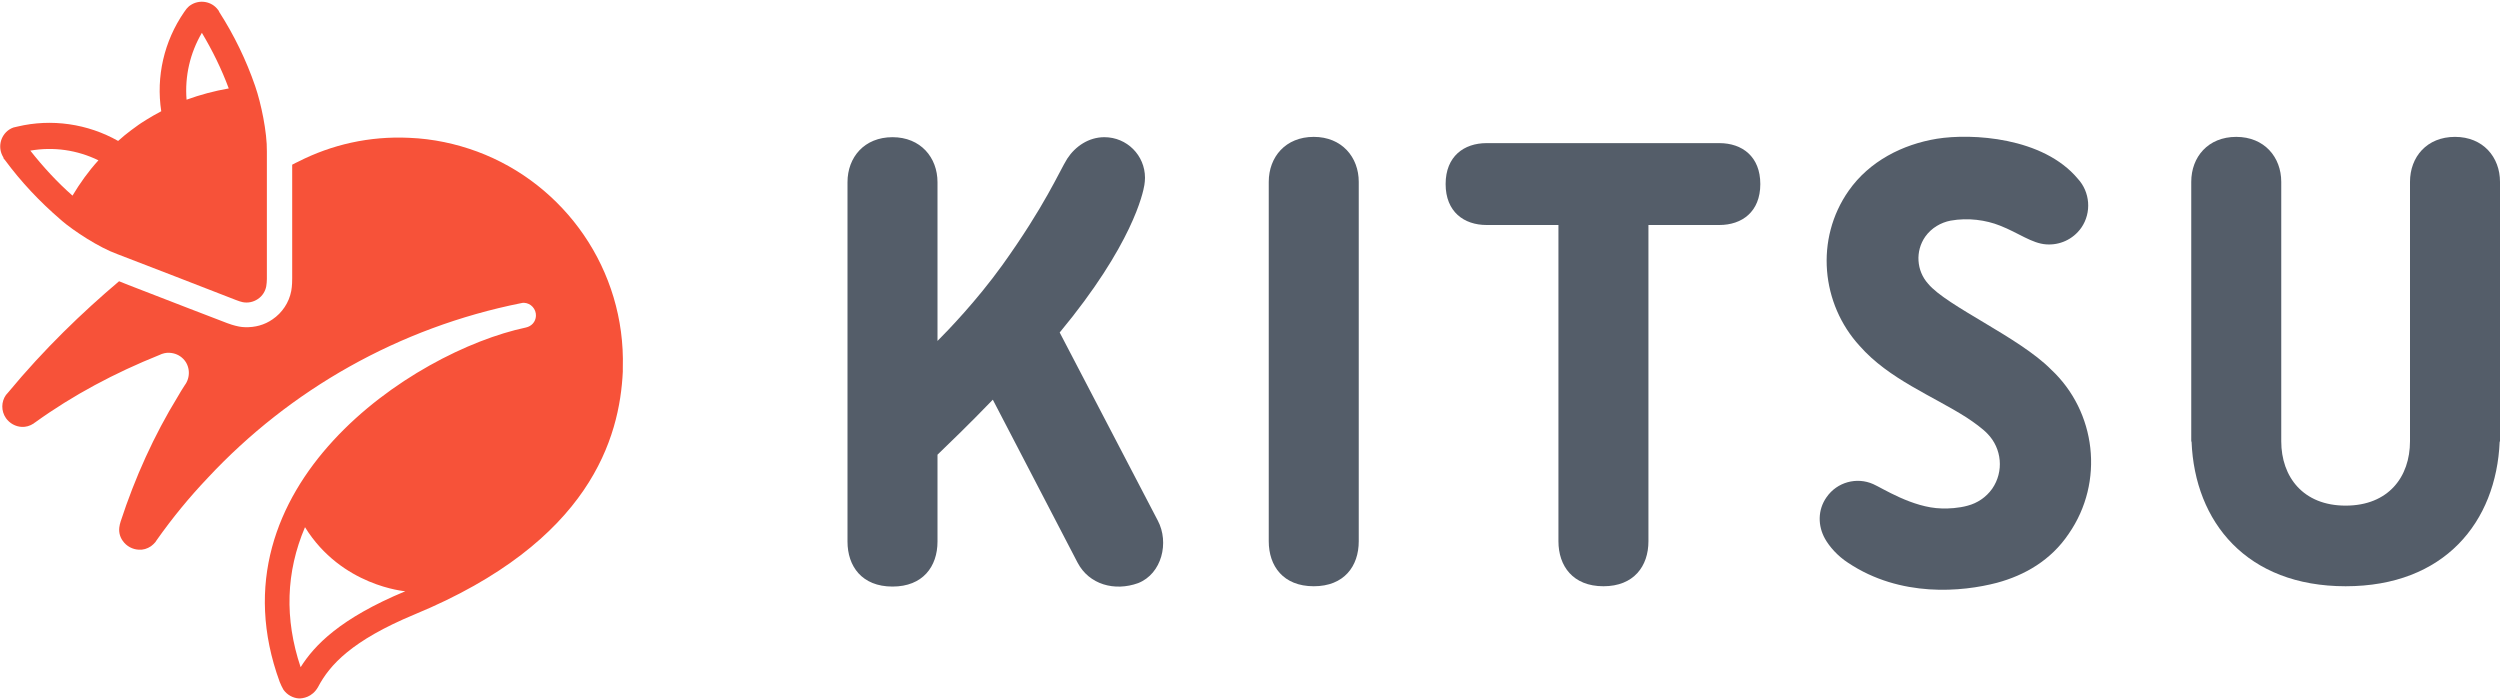
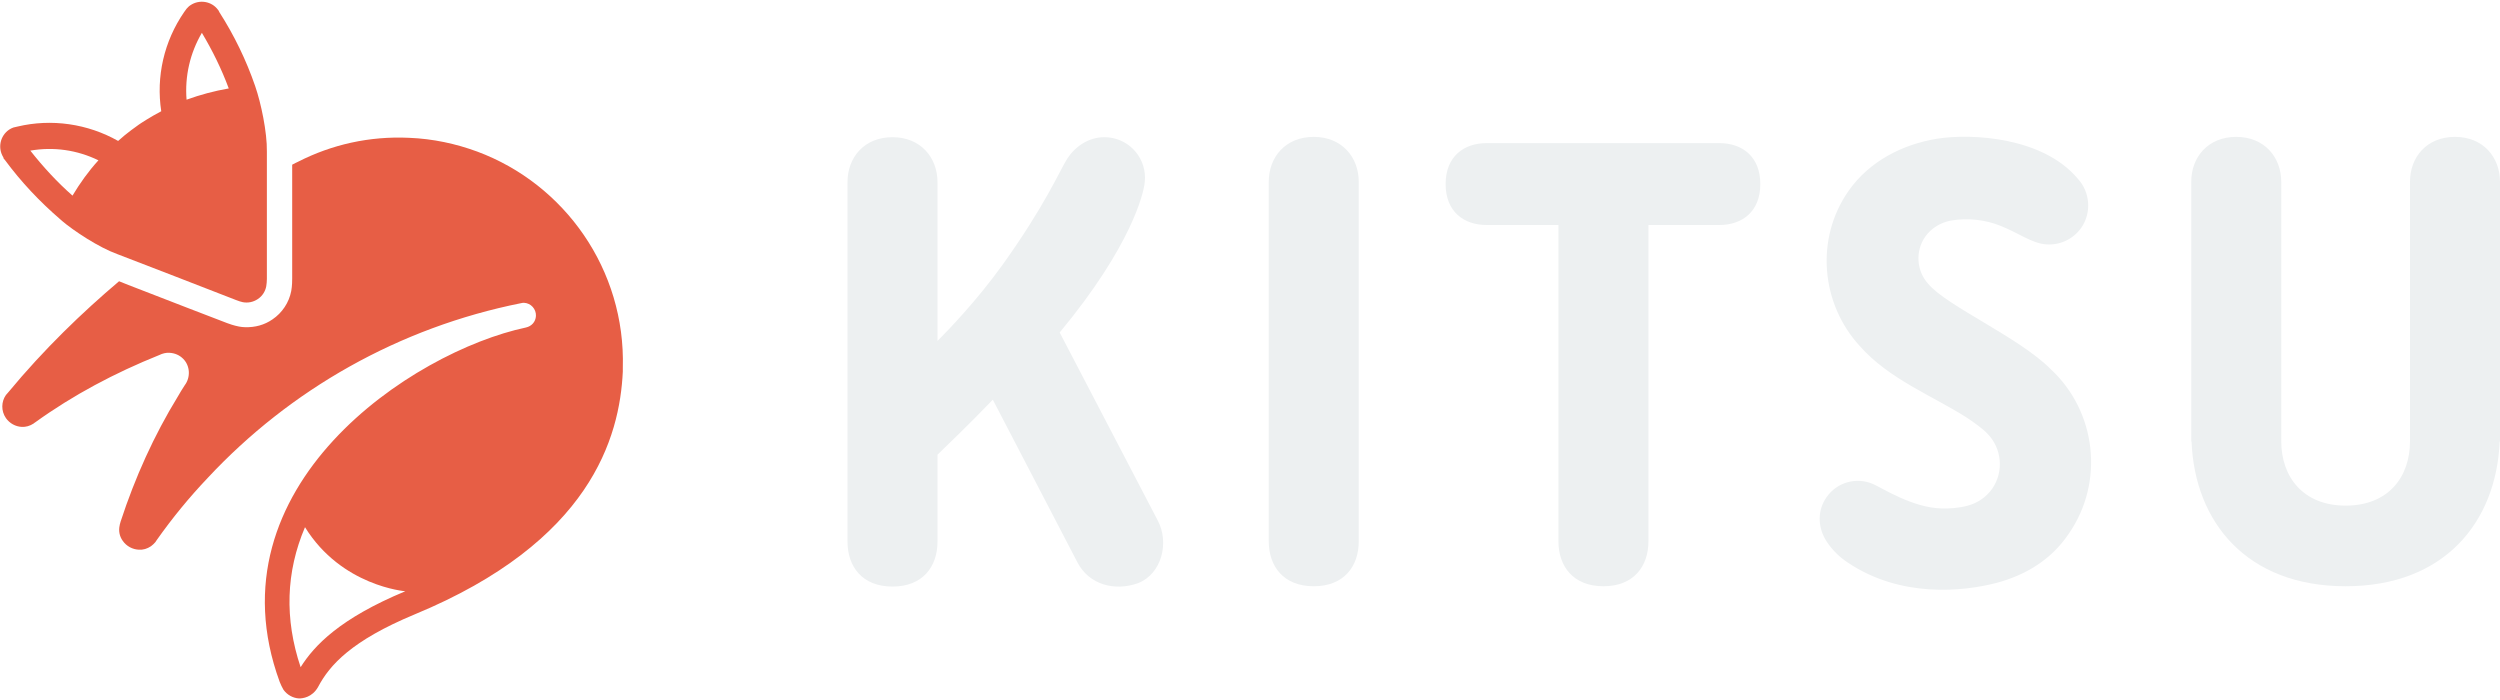
<svg xmlns="http://www.w3.org/2000/svg" width="800px" height="224px" viewBox="0 0 800 224" version="1.1">
  <defs />
  <g stroke="none" stroke-width="1" fill="none" fill-rule="evenodd">
    <g>
      <g>
-         <g transform="translate(271, 43)" fill="#545D69">
+         <g transform="translate(271, 43)" fill="#EDF0F1">
          <path d="M514.6,0.8 C505.6,0.8 500.2,7.2 500.2,15.2 L500.2,98.2 C500.2,109.6 493.3,118.8 479.6,118.8 C466,118.8 459,109.6 459,98.2 L459,15.2 C459,7.3 453.6,0.8 444.6,0.8 C435.6,0.8 430.2,7.2 430.2,15.2 L430.2,98.3 L430.3,98.3 C431.3,124.1 448,144.6 479.6,144.6 C511.2,144.6 527.8,124.1 528.9,98.3 L529,98.3 L529,15.2 C529,7.3 523.6,0.8 514.6,0.8 Z" id="Shape" />
          <path d="M385.3,75.2 L385.3,75.2 C375.1,64.9 352,55 346,47.8 C342.3,43.7 341.8,37.4 345.1,32.7 C347.1,29.9 350.1,28.2 353.2,27.6 C358.8,26.6 364.5,27.4 369,29.2 C374.9,31.5 379.2,34.9 383.8,35.2 L383.8,35.2 C388,35.5 392.3,33.7 395,29.9 C398.4,25 397.8,18.4 393.9,14.2 C382.8,0.9 360,-0.4 348.8,1.4 C337.8,3.2 327.2,8.6 320.6,18 C309.7,33.5 311.8,54.3 324.1,67.7 C333.4,78.3 347.5,83.7 358.3,90.6 C360.6,92.1 363.5,94.2 365,95.8 C369.6,100.5 370.3,107.9 366.5,113.4 C364.5,116.2 361.7,118 358.7,118.8 C355.9,119.6 352.4,119.8 350.3,119.7 C341,119.5 331.2,113.1 328.4,111.9 C323.2,109.6 316.9,111.2 313.5,116.1 C310.6,120.2 310.7,125.3 313,129.4 C314.4,131.9 317,134.9 320.4,137.1 C337.2,148.3 356.9,146.4 368,143.5 C376.9,141.1 385.3,136.3 391,127.8 C402.5,111.2 399.8,88.7 385.3,75.2 Z" id="Shape" />
          <path d="M279.2,2.8 L204.7,2.8 C197.5,2.8 191.6,7 191.6,15.9 C191.6,24.8 197.5,29 204.7,29 L227.7,29 L227.7,130.2 C227.7,138.1 232.3,144.6 242.1,144.6 C251.8,144.6 256.5,138.2 256.5,130.2 L256.5,29 L279.2,29 C286.4,29 292.3,24.8 292.3,15.9 C292.3,7.1 286.5,2.8 279.2,2.8 Z" id="Shape" />
          <path d="M149.4,0.8 C140.4,0.8 135,7.2 135,15.2 L135,130.2 C135,138.1 139.6,144.6 149.4,144.6 C159.1,144.6 163.8,138.2 163.8,130.2 L163.8,15.2 C163.8,7.3 158.4,0.8 149.4,0.8 Z" id="Shape" />
          <path d="M99.5,123.6 L99.5,123.6 L68.1,63.4 C91.4,35.3 94.8,18.7 95.2,16.2 C95.3,15.5 95.4,14.7 95.4,13.9 C95.4,6.7 89.6,0.9 82.4,0.9 C77.4,0.9 73.1,3.8 70.5,7.8 C68,11.8 63.4,22.8 49.7,41.9 C41.4,53.4 32.3,62.8 29,66.1 L29,15.3 C29,7.4 23.6,0.9 14.6,0.9 C5.6,0.9 0.2,7.3 0.2,15.3 L0.2,130.3 C0.2,138.2 4.8,144.7 14.6,144.7 C24.3,144.7 29,138.3 29,130.3 L29,102.5 C32.1,99.5 39,92.9 46.7,84.9 L73.8,137 L73.8,137 L73.8,137 C77.5,144.1 85.7,146.3 93.2,143.6 C100.8,140.6 103.2,130.6 99.5,123.6 Z" id="Shape" />
        </g>
-         <g fill="#F75239">
+         <g fill="#E75E45">
          <path d="M152.7,48.5 C145.9,46 138.6,44.4 130.9,44.1 C118.2,43.5 106.1,46.3 95.5,51.7 C94.9,52 94.2,52.3 93.5,52.7 L93.5,54.8 L93.5,89.1 C93.5,89.6 93.5,91.5 93.2,93.1 C92.5,96.8 90.3,100.1 87.2,102.2 C84.6,104 81.6,104.8 78.4,104.7 C77.8,104.7 77.1,104.6 76.5,104.5 C74.9,104.2 73.2,103.6 72.7,103.4 C71.3,102.9 50.9,95 41.1,91.2 C39.9,90.7 38.9,90.3 38.1,90 C26.4,99.9 14.1,111.7 2.6,125.6 C2.5,125.7 2,126.3 1.9,126.4 C0.4,128.5 0.3,131.5 1.9,133.8 C3.1,135.5 5,136.5 6.9,136.6 C8.2,136.7 9.6,136.3 10.8,135.5 C10.9,135.4 11,135.3 11.2,135.2 L11.2,135.2 C23.4,126.4 36.8,119.3 51,113.6 C52,113.1 53.2,112.8 54.3,112.9 C55.9,113 57.4,113.6 58.6,114.8 C60.9,117.1 61,120.8 59.1,123.3 L59.1,123.3 C58.3,124.5 57.6,125.7 56.9,126.9 C49.3,139.3 43.2,152.8 38.6,166.9 C38.5,167.3 38.4,167.6 38.3,168 C38.3,168 38.3,168 38.3,168.1 C37.9,169.8 38.2,171.6 39.3,173.1 C40.5,174.8 42.4,175.8 44.4,175.9 C45.8,176 47.1,175.6 48.3,174.8 C48.8,174.4 49.3,174 49.7,173.5 L49.7,173.5 C49.8,173.3 50,173.1 50.1,172.9 L50.1,172.9 C55.1,165.8 60.6,159.1 66.5,152.9 C92.8,124.7 127.7,104.8 166.8,97 L166.8,97 C167.1,96.9 167.4,96.9 167.7,96.9 C169.9,97 171.6,98.9 171.5,101.1 C171.4,103 170.1,104.4 168.3,104.8 C132,112.5 66.6,155.6 89.5,218.2 C89.9,219.2 90.2,219.8 90.7,220.7 C91.9,222.4 93.8,223.4 95.7,223.5 C96.8,223.5 99.9,223.2 101.8,219.8 C105.5,212.8 112.5,205 132.7,196.6 C189,173.3 198.3,140 199.3,118.9 L199.3,117.7 C200.2,86.3 180.7,58.9 152.7,48.5 Z M96.2,213.5 C91,198 91.5,183 97.6,168.7 C109.3,187.6 129.7,189.2 129.7,189.2 C108.8,197.9 100.6,206.5 96.2,213.5 Z" id="Shape" />
          <path d="M1.1,50.6 C1.2,50.8 1.4,51 1.5,51.1 L1.5,51.1 C6.8,58.3 12.8,64.6 19.3,70.2 C19.4,70.3 19.5,70.3 19.5,70.4 C23.7,74 31.7,79.2 37.5,81.3 C37.5,81.3 73.6,95.2 75.5,96 C76.2,96.3 77.2,96.6 77.7,96.7 C79.3,97 81,96.7 82.5,95.7 C84,94.7 84.9,93.2 85.2,91.6 C85.3,91 85.4,90 85.4,89.3 L85.4,48.5 C85.5,42.3 83.5,32.9 81.7,27.7 C81.7,27.6 81.6,27.5 81.6,27.4 C78.8,19.3 75,11.4 70.2,3.9 L70.2,3.9 C70.1,3.7 70,3.5 69.9,3.3 L69.8,3.2 C67.8,0.4 63.8,-0.3 60.9,1.7 C60.4,2 60.1,2.4 59.7,2.8 L59.7,2.8 C59.4,3.2 59.2,3.5 58.9,3.9 C52.5,13.2 49.9,24.5 51.6,35.6 C48.3,37.3 44.8,39.6 44.4,39.9 L44.4,39.9 L44.4,39.9 C44,40.2 40.5,42.6 37.8,45.1 C28.1,39.6 16.5,37.9 5.6,40.5 C5.2,40.6 4.7,40.7 4.3,40.8 L4.3,40.8 C3.8,41 3.3,41.2 2.9,41.5 C5.10702591e-14,43.5 -0.8,47.4 1.1,50.4 L1.1,50.6 Z M64.6,10.5 C68,16.2 70.9,22.1 73.2,28.3 C68.6,29.1 64.1,30.3 59.7,31.9 C59.1,24.4 60.8,17 64.6,10.5 Z M31.5,51.3 C28.3,54.8 25.6,58.6 23.2,62.6 C18.3,58.3 13.8,53.4 9.7,48.2 C17.2,46.9 24.7,48 31.5,51.3 Z" id="Shape" />
        </g>
      </g>
    </g>
  </g>
</svg>
